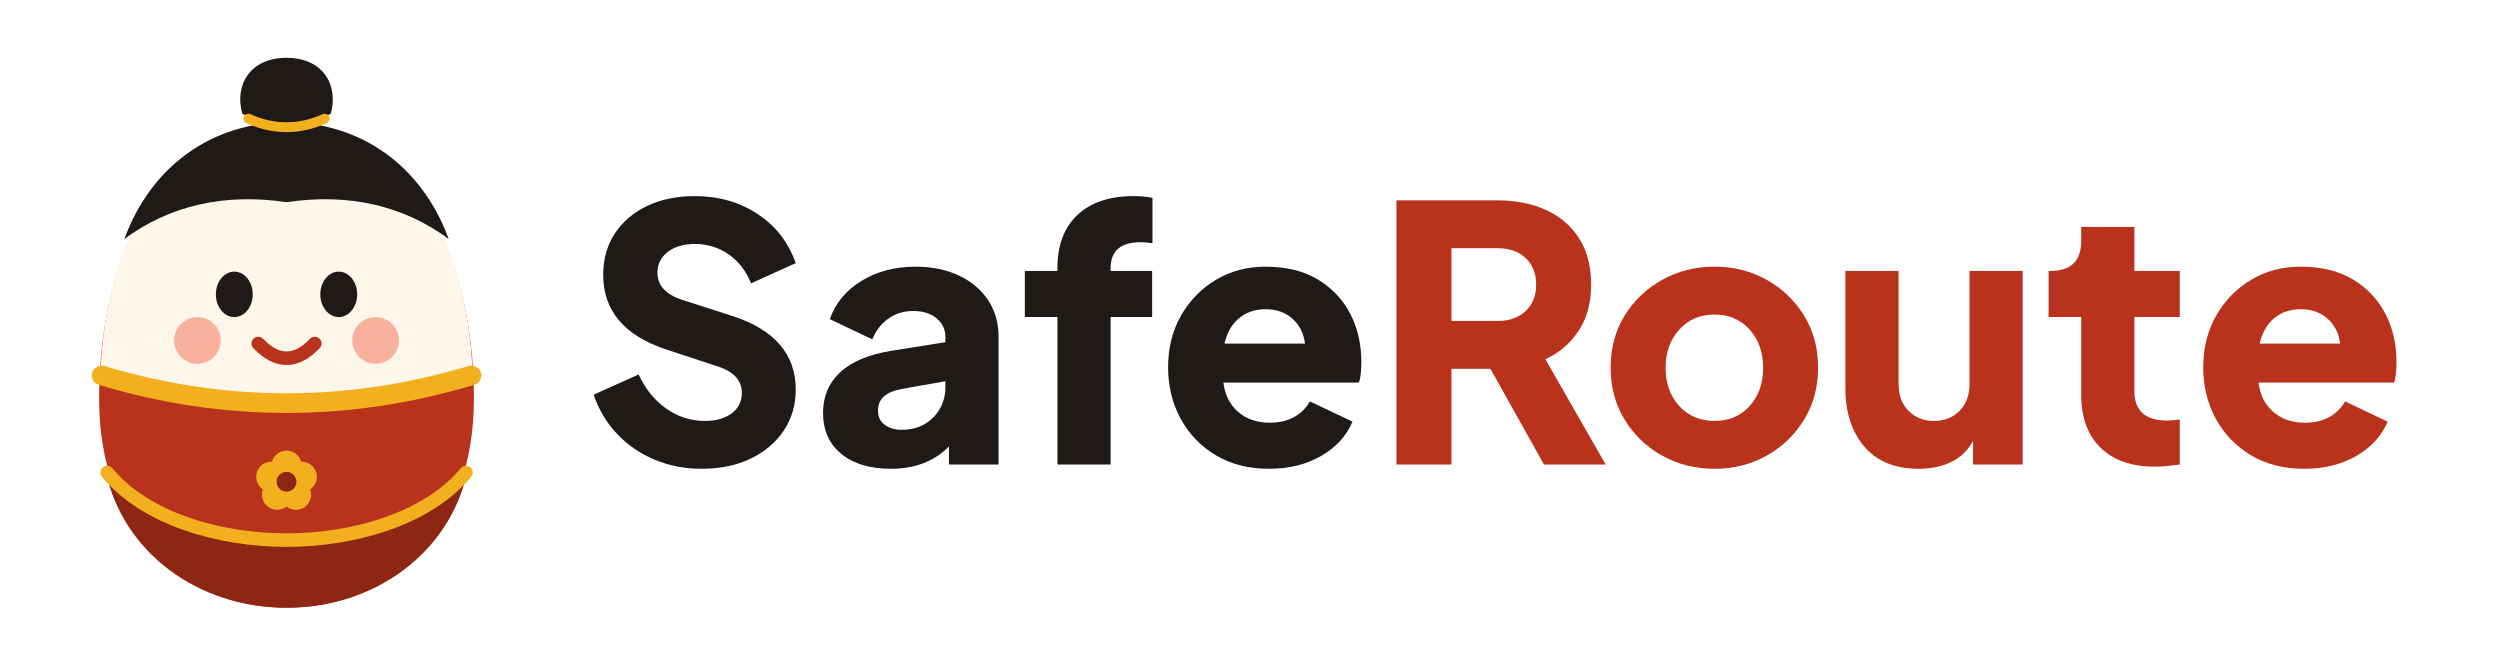
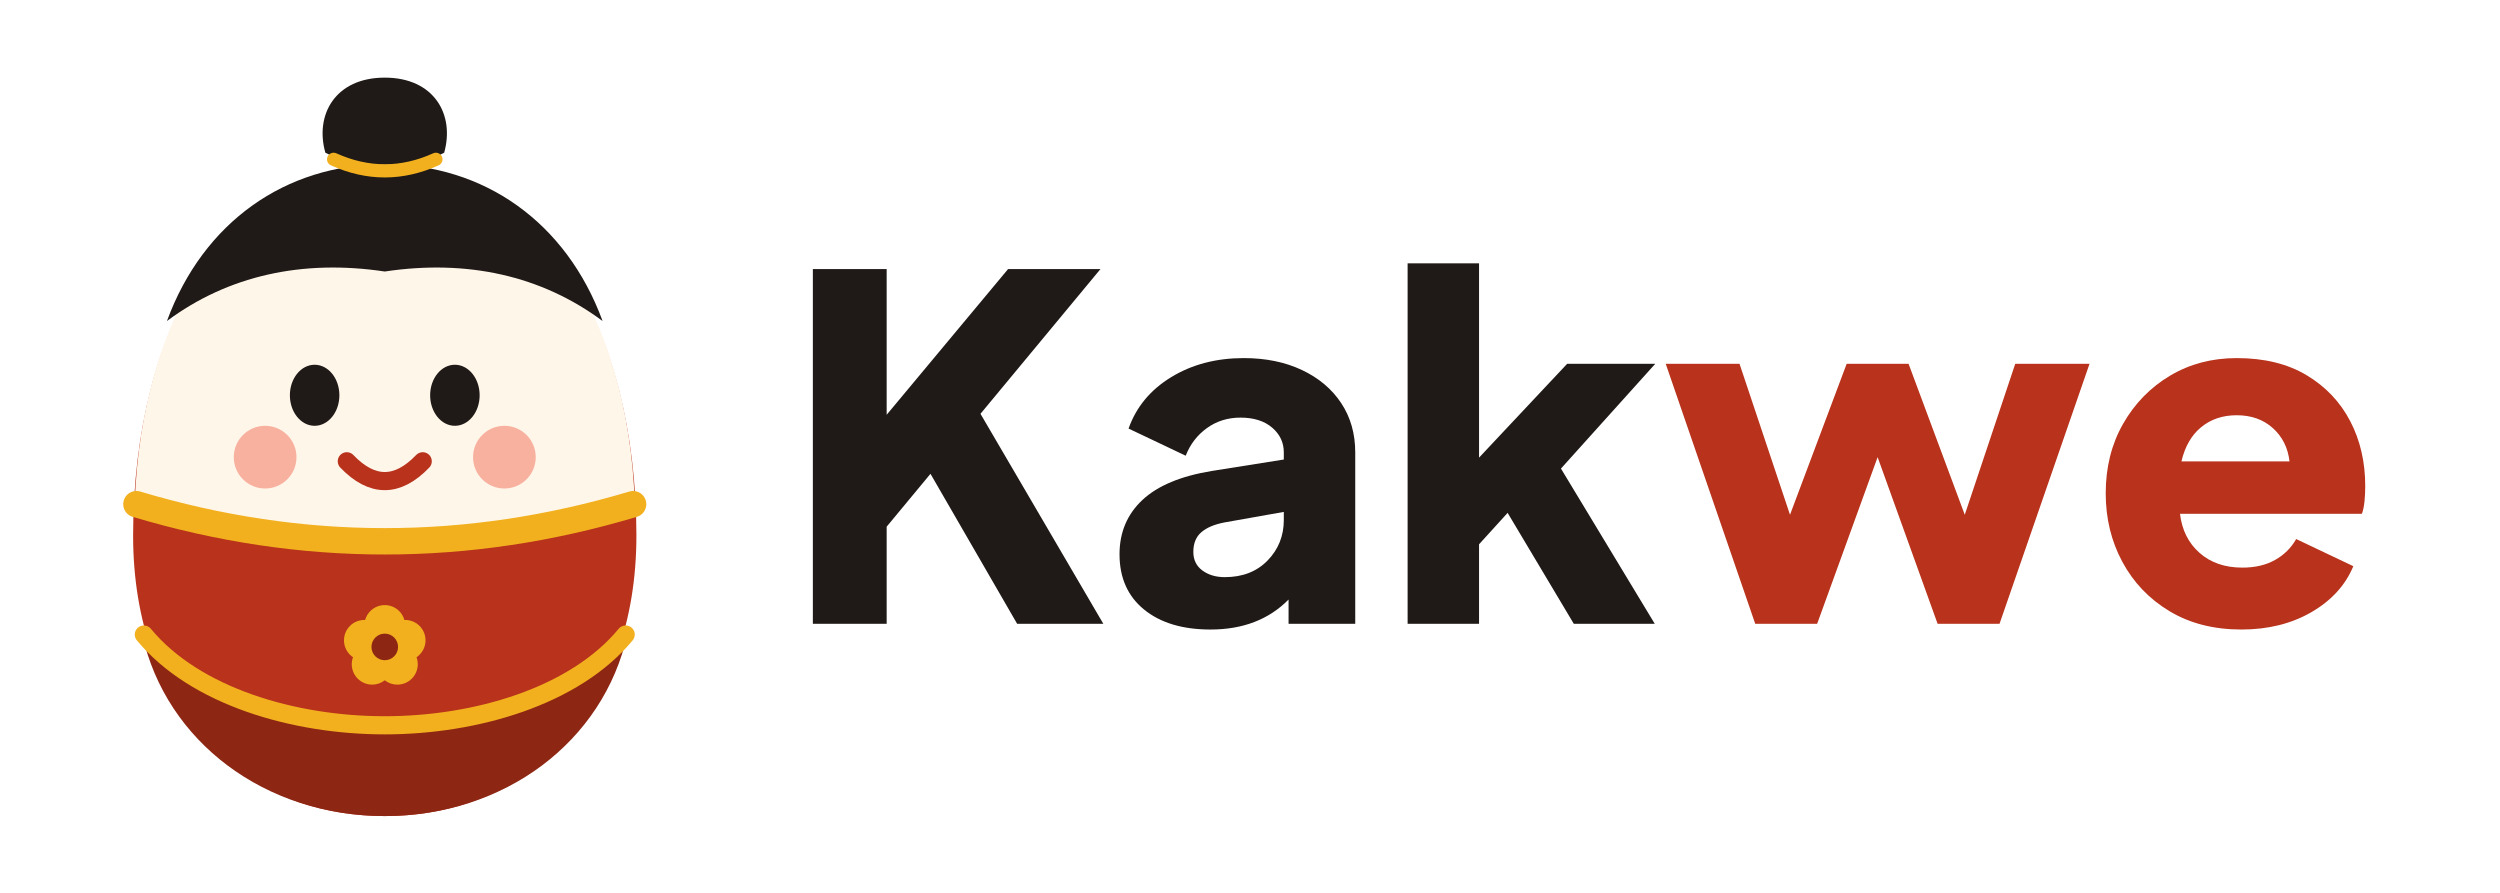
- <svg xmlns="http://www.w3.org/2000/svg" width="564" height="150" viewBox="0 0 564 150">
+ <svg xmlns="http://www.w3.org/2000/svg" width="420" height="150" viewBox="0 0 420 150">
  <g transform="translate(-4.665633 10.96159) scale(1.386113)">
    <path d="M50 12 C69 12 80.5 32 80.5 57 C80.5 78 67.5 91 50 91 C32.5 91 19.5 78 19.5 57 C19.5 32 31 12 50 12 Z" fill="#B8321C" />
    <path d="M50 1.5 C56 1.5 58.5 6 57.2 10.6 Q50 14.4 42.8 10.6 C41.5 6 44 1.5 50 1.5 Z" fill="#1F1A17" />
    <path d="M19.7 53 C20.5 30.5 31.5 12 50 12 C68.5 12 79.5 30.5 80.3 53 Q50 62 19.7 53 Z" fill="#FFF6EA" />
    <path d="M20.6 69 C27 76.5 39 80 50 80 C61 80 73 76.5 79.4 69 C76.5 82 64.5 91 50 91 C35.5 91 23.5 82 20.6 69 Z" fill="#8E2614" />
    <path d="M19.9 53.2 Q50 62.2 80.1 53.2" fill="none" stroke="#F2B01E" stroke-width="3.2" stroke-linecap="round" stroke-linejoin="round" />
    <path d="M20.8 69 C27 76.5 39 80 50 80 C61 80 73 76.5 79.2 69" fill="none" stroke="#F2B01E" stroke-width="2.2" stroke-linecap="round" stroke-linejoin="round" />
    <circle cx="50" cy="67.9" r="2.47" fill="#F2B01E" />
    <circle cx="52.47" cy="69.7" r="2.47" fill="#F2B01E" />
    <circle cx="51.53" cy="72.6" r="2.47" fill="#F2B01E" />
    <circle cx="48.47" cy="72.6" r="2.47" fill="#F2B01E" />
    <circle cx="47.53" cy="69.7" r="2.47" fill="#F2B01E" />
    <circle cx="50" cy="70.5" r="1.612" fill="#8E2614" />
    <path d="M23.6 31 C28 19 38 12 50 12 C62 12 72 19 76.4 31 C69 25.5 60 23.5 50 25 C40 23.5 31 25.5 23.6 31 Z" fill="#1F1A17" />
    <path d="M43.8 11.4 Q50 14.2 56.2 11.4" fill="none" stroke="#F2B01E" stroke-width="1.6" stroke-linecap="round" stroke-linejoin="round" />
    <path d="M44.5 40A3 3.7 0 1 0 38.5 40A3 3.7 0 1 0 44.5 40Z" fill="#1F1A17" />
    <path d="M61.5 40A3 3.7 0 1 0 55.5 40A3 3.7 0 1 0 61.5 40Z" fill="#1F1A17" />
    <circle cx="35.5" cy="47.5" r="3.8" fill="#F6A08C" opacity="0.8" />
    <circle cx="64.5" cy="47.5" r="3.8" fill="#F6A08C" opacity="0.8" />
    <path d="M45.4 48 Q50 52.8 54.6 48" fill="none" stroke="#B8321C" stroke-width="2.2" stroke-linecap="round" stroke-linejoin="round" />
  </g>
-   <path d="M158.24 105.76Q152.64 105.76 147.72 103.72Q142.80 101.68 139.24 97.92Q135.68 94.16 133.92 89.04L144.08 84.48Q146.32 89.36 150.28 92.16Q154.24 94.96 159.04 94.96Q162.80 94.96 165.08 93.24Q167.36 91.52 167.36 88.64Q167.36 84.48 162.08 82.72L150.40 78.88Q136.08 74.16 136.08 62Q136.08 56.72 138.68 52.72Q141.28 48.72 145.96 46.48Q150.64 44.24 156.72 44.24Q164.80 44.24 170.92 48.28Q177.04 52.32 179.52 59.36L169.44 63.92Q167.76 59.76 164.40 57.40Q161.04 55.04 156.72 55.04Q152.96 55.04 150.64 56.84Q148.32 58.64 148.32 61.52Q148.32 65.76 153.76 67.60L165.20 71.28Q179.52 75.92 179.52 87.92Q179.52 93.12 176.80 97.16Q174.08 101.20 169.32 103.48Q164.56 105.76 158.24 105.76" fill="#1F1A17" />
-   <path d="M200.96 105.76Q193.92 105.76 189.80 102.40Q185.68 99.04 185.68 93.12Q185.68 87.60 189.52 84Q193.36 80.40 201.20 79.12L213.28 77.20L213.28 76Q213.28 73.52 211.32 71.84Q209.36 70.16 206 70.16Q202.80 70.16 200.36 71.92Q197.92 73.68 196.80 76.56L187.20 72Q189.12 66.56 194.36 63.36Q199.60 60.16 206.56 60.16Q212.08 60.16 216.32 62.16Q220.56 64.16 222.92 67.72Q225.28 71.28 225.28 76L225.28 104.80L214.08 104.80L214.08 100.72Q209.12 105.76 200.96 105.76M198.08 92.72Q198.08 94.72 199.60 95.84Q201.12 96.96 203.36 96.96Q207.84 96.96 210.56 94.16Q213.28 91.36 213.28 87.36L213.28 86L203.36 87.76Q200.80 88.24 199.44 89.40Q198.08 90.56 198.08 92.72" fill="#1F1A17" />
-   <path d="M250.56 104.80L238.56 104.80L238.56 71.52L231.20 71.52L231.20 61.12L238.56 61.12L238.56 60.48Q238.56 52.72 243.08 48.48Q247.60 44.24 255.76 44.24Q258.16 44.24 260 44.64L260 54.88Q258.48 54.64 257.36 54.64Q250.56 54.64 250.56 60.48L250.56 61.12L259.92 61.12L259.92 71.52L250.56 71.52" fill="#1F1A17" />
-   <path d="M286.32 105.76Q279.36 105.76 274.24 102.68Q269.12 99.60 266.32 94.40Q263.52 89.20 263.52 82.88Q263.52 76.32 266.44 71.20Q269.36 66.08 274.32 63.12Q279.28 60.16 285.52 60.16Q292.48 60.16 297.28 63.04Q302.08 65.92 304.60 70.76Q307.12 75.60 307.12 81.68Q307.12 82.96 307 84.20Q306.88 85.44 306.56 86.32L276 86.32Q276.48 90.40 279.28 92.88Q282.08 95.36 286.48 95.36Q289.68 95.36 291.96 94.08Q294.24 92.80 295.52 90.56L305.12 95.12Q303.12 99.92 298.08 102.84Q293.04 105.76 286.32 105.76M285.52 69.76Q282 69.76 279.56 71.76Q277.12 73.76 276.24 77.52L294.40 77.52Q294 74.08 291.60 71.92Q289.20 69.76 285.52 69.76" fill="#1F1A17" />
-   <path d="M327.44 104.80L315.04 104.80L315.04 45.20L337.84 45.20Q344 45.20 348.76 47.36Q353.52 49.52 356.24 53.76Q358.96 58 358.96 64.24Q358.96 70.32 356.16 74.60Q353.36 78.88 348.64 81.04L362.24 104.80L348.32 104.80L336.24 83.20L327.44 83.20L327.44 104.80M327.44 56L327.44 72.40L337.92 72.40Q341.84 72.40 344.20 70.16Q346.56 67.92 346.56 64.24Q346.56 60.48 344.20 58.24Q341.84 56 337.92 56" fill="#B8321C" />
-   <path d="M386.80 105.76Q380.32 105.76 375 102.80Q369.68 99.84 366.52 94.68Q363.36 89.52 363.36 82.96Q363.36 76.32 366.52 71.20Q369.68 66.08 375 63.12Q380.32 60.16 386.80 60.16Q393.28 60.16 398.56 63.12Q403.84 66.08 407 71.20Q410.16 76.32 410.16 82.96Q410.16 89.52 407 94.68Q403.84 99.84 398.56 102.80Q393.28 105.76 386.80 105.76M386.80 94.96Q391.68 94.96 394.72 91.60Q397.76 88.24 397.76 82.96Q397.76 77.76 394.72 74.36Q391.68 70.96 386.80 70.96Q381.92 70.96 378.84 74.36Q375.76 77.76 375.76 82.96Q375.76 88.24 378.84 91.60Q381.92 94.96 386.80 94.96" fill="#B8321C" />
-   <path d="M432.88 105.76Q424.88 105.76 420.60 100.76Q416.32 95.76 416.32 87.60L416.32 61.12L428.32 61.12L428.32 86.64Q428.32 90.40 430.56 92.68Q432.80 94.96 436.32 94.96Q439.84 94.96 442.08 92.68Q444.32 90.40 444.32 86.64L444.32 61.12L456.32 61.12L456.32 104.80L445.12 104.80L445.12 99.44Q443.44 102.64 440.24 104.20Q437.04 105.76 432.88 105.76" fill="#B8321C" />
-   <path d="M486.16 105.28Q478.24 105.28 473.88 101Q469.52 96.72 469.52 89.04L469.52 71.52L462.16 71.52L462.16 61.12L462.56 61.12Q469.52 61.12 469.52 54.40L469.52 51.20L481.52 51.20L481.52 61.12L491.76 61.12L491.76 71.52L481.52 71.52L481.52 88.24Q481.52 94.88 488.96 94.88Q490.08 94.88 491.76 94.64L491.76 104.80Q490.56 104.96 489.04 105.12Q487.52 105.28 486.16 105.28" fill="#B8321C" />
-   <path d="M519.85 105.76Q512.89 105.76 507.77 102.68Q502.65 99.60 499.85 94.40Q497.05 89.20 497.05 82.88Q497.05 76.32 499.97 71.20Q502.89 66.08 507.85 63.12Q512.81 60.16 519.05 60.16Q526.01 60.16 530.81 63.04Q535.61 65.92 538.13 70.76Q540.65 75.60 540.65 81.68Q540.65 82.96 540.53 84.20Q540.41 85.44 540.09 86.32L509.53 86.32Q510.01 90.40 512.81 92.88Q515.61 95.36 520.01 95.36Q523.21 95.36 525.49 94.08Q527.77 92.80 529.05 90.56L538.65 95.12Q536.65 99.92 531.61 102.84Q526.57 105.76 519.85 105.76M519.05 69.76Q515.53 69.76 513.09 71.76Q510.65 73.76 509.77 77.52L527.93 77.52Q527.53 74.08 525.13 71.92Q522.73 69.76 519.05 69.76" fill="#B8321C" />
+   <path d="M148.96 104.80L136.56 104.80L136.56 45.20L148.96 45.20L148.96 69.68L169.36 45.20L184.88 45.20L164.72 69.52L185.36 104.80L170.88 104.80L156.32 79.60L148.96 88.48" fill="#1F1A17" />
+   <path d="M203.36 105.76Q196.32 105.76 192.20 102.40Q188.08 99.04 188.08 93.12Q188.08 87.60 191.92 84Q195.76 80.40 203.60 79.12L215.68 77.20L215.68 76Q215.68 73.52 213.72 71.84Q211.76 70.16 208.40 70.16Q205.20 70.16 202.76 71.92Q200.32 73.68 199.20 76.56L189.60 72Q191.52 66.56 196.76 63.36Q202 60.16 208.96 60.16Q214.48 60.16 218.72 62.16Q222.96 64.16 225.32 67.72Q227.68 71.28 227.68 76L227.68 104.80L216.48 104.80L216.48 100.72Q211.52 105.76 203.36 105.76M200.48 92.72Q200.48 94.72 202 95.84Q203.52 96.96 205.76 96.96Q210.24 96.96 212.96 94.16Q215.68 91.36 215.68 87.36L215.68 86L205.76 87.76Q203.20 88.24 201.84 89.40Q200.48 90.56 200.48 92.72" fill="#1F1A17" />
+   <path d="M248.48 104.80L236.48 104.80L236.48 44.24L248.48 44.24L248.48 76.88L263.28 61.12L278.08 61.12L262.24 78.72L278 104.80L264.40 104.80L253.28 86.16L248.48 91.44" fill="#1F1A17" />
+   <path d="M305.28 104.80L294.88 104.80L279.84 61.12L292.24 61.12L300.72 86.48L310.24 61.12L320.64 61.12L330.08 86.48L338.56 61.12L351.04 61.12L335.92 104.80L325.52 104.80L315.44 76.80" fill="#B8321C" />
+   <path d="M376.56 105.76Q369.60 105.76 364.48 102.68Q359.36 99.60 356.56 94.40Q353.76 89.20 353.76 82.88Q353.76 76.32 356.68 71.20Q359.60 66.08 364.56 63.12Q369.52 60.16 375.76 60.16Q382.72 60.16 387.52 63.04Q392.32 65.92 394.84 70.76Q397.36 75.60 397.36 81.68Q397.36 82.96 397.24 84.20Q397.12 85.44 396.80 86.32L366.24 86.32Q366.72 90.40 369.52 92.88Q372.32 95.36 376.72 95.36Q379.92 95.36 382.20 94.08Q384.48 92.80 385.76 90.56L395.36 95.12Q393.36 99.92 388.32 102.84Q383.28 105.76 376.56 105.76M375.76 69.76Q372.24 69.76 369.80 71.76Q367.36 73.76 366.48 77.52L384.64 77.52Q384.24 74.08 381.84 71.92Q379.44 69.76 375.76 69.76" fill="#B8321C" />
</svg>
